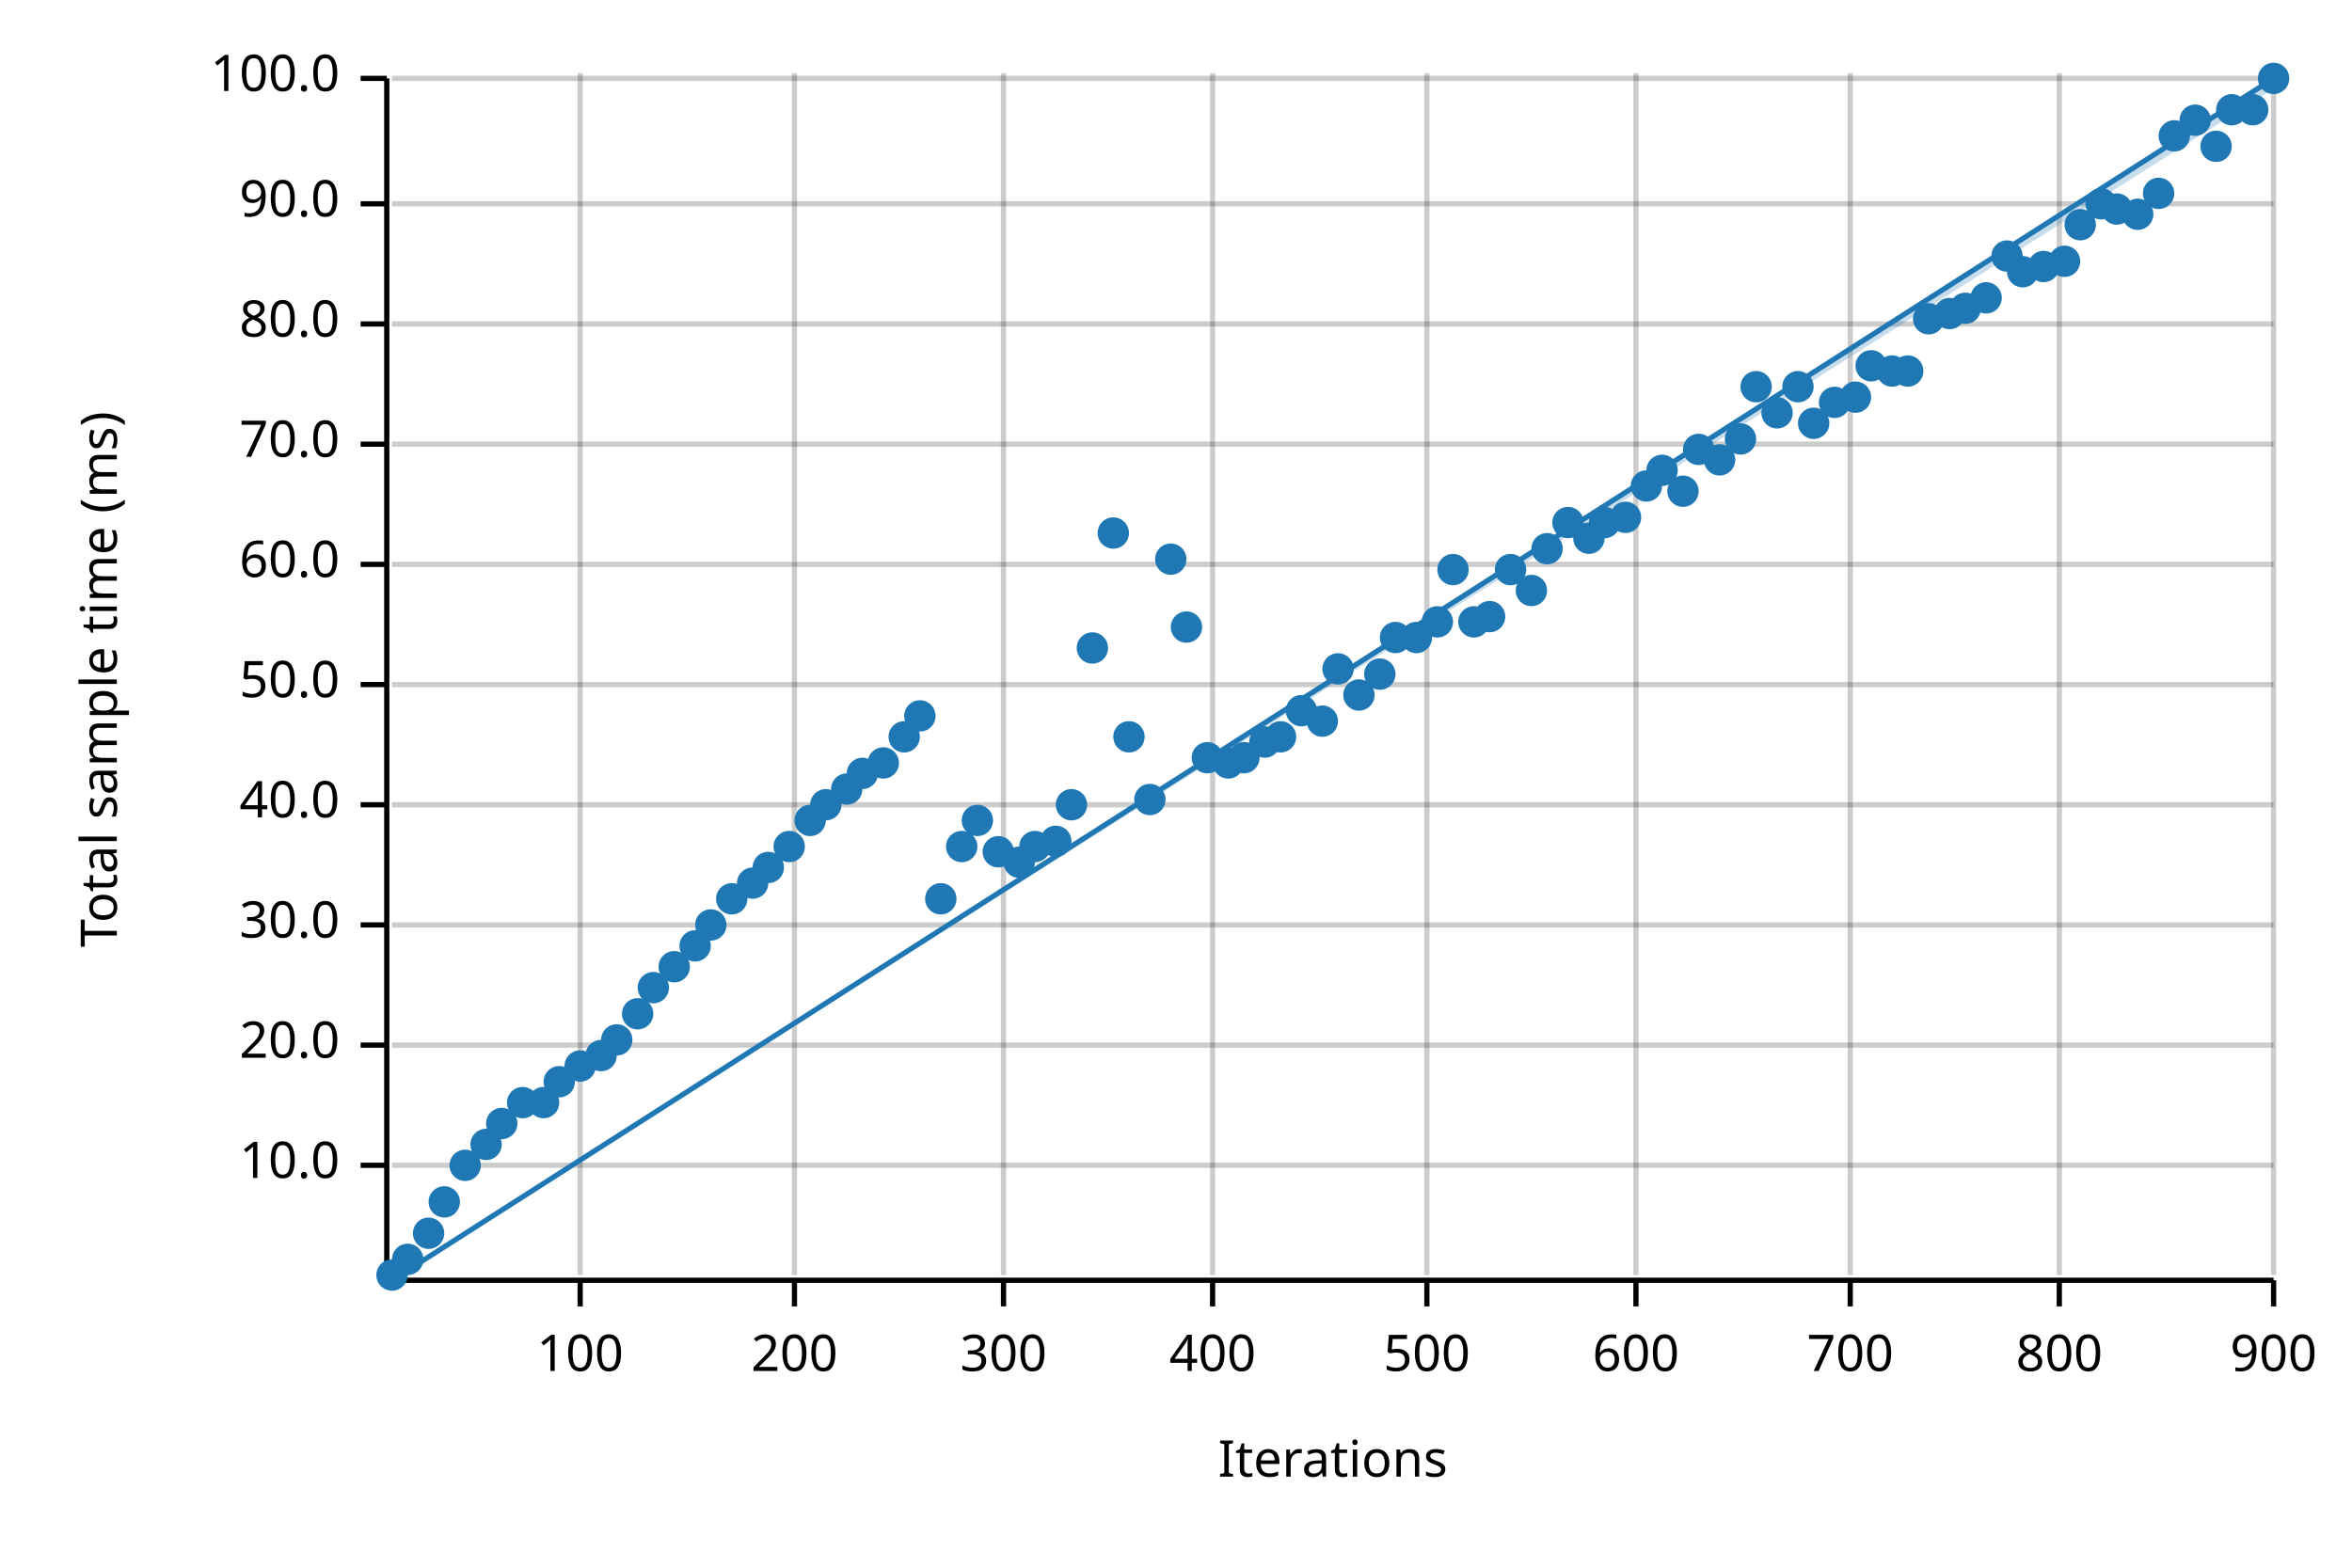
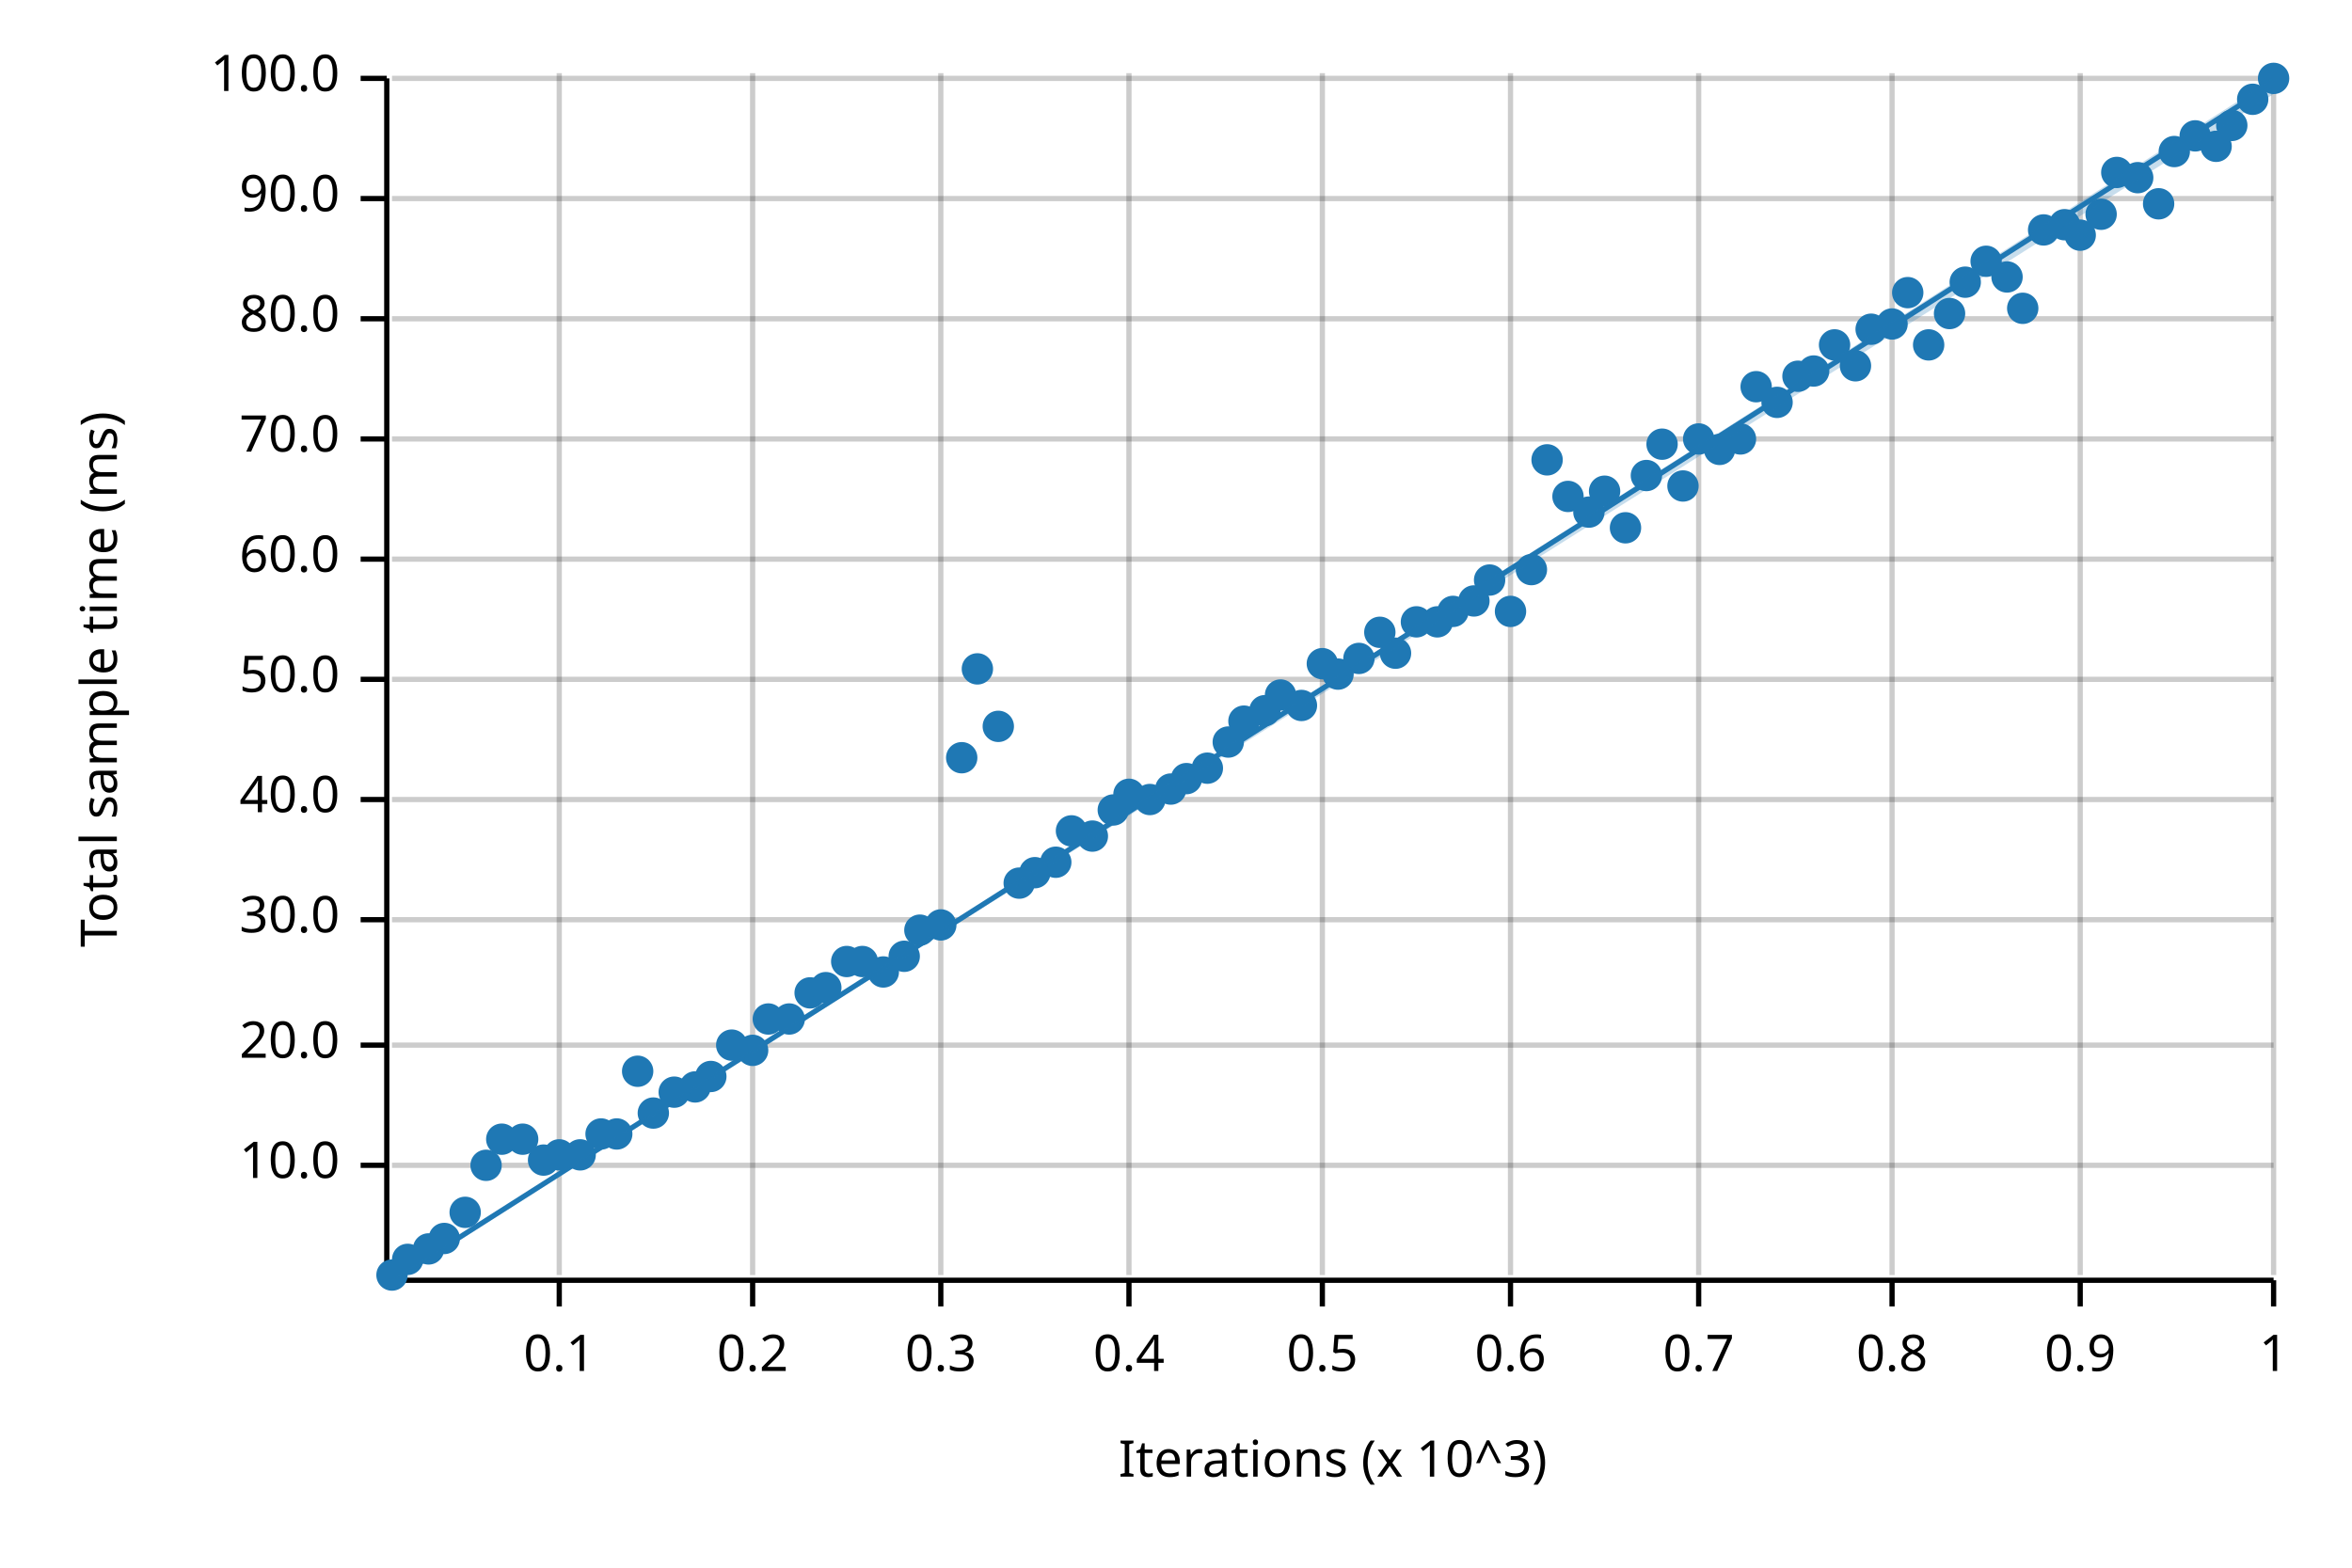
<svg xmlns="http://www.w3.org/2000/svg" width="450" height="300">
  <text x="15" y="130" dy="0.76em" text-anchor="middle" font-family="sans-serif" font-size="9.677" opacity="1" fill="#000000" transform="rotate(270, 15, 130)">
Total sample time (ms)
</text>
  <text x="255" y="285" dy="-0.5ex" text-anchor="middle" font-family="sans-serif" font-size="9.677" opacity="1" fill="#000000">
- Iterations
- </text>
-   <line opacity="0.2" stroke="#000000" stroke-width="1" x1="111" y1="244" x2="111" y2="14" />
-   <line opacity="0.2" stroke="#000000" stroke-width="1" x1="152" y1="244" x2="152" y2="14" />
-   <line opacity="0.2" stroke="#000000" stroke-width="1" x1="192" y1="244" x2="192" y2="14" />
-   <line opacity="0.2" stroke="#000000" stroke-width="1" x1="232" y1="244" x2="232" y2="14" />
-   <line opacity="0.2" stroke="#000000" stroke-width="1" x1="273" y1="244" x2="273" y2="14" />
-   <line opacity="0.2" stroke="#000000" stroke-width="1" x1="313" y1="244" x2="313" y2="14" />
-   <line opacity="0.2" stroke="#000000" stroke-width="1" x1="354" y1="244" x2="354" y2="14" />
-   <line opacity="0.2" stroke="#000000" stroke-width="1" x1="394" y1="244" x2="394" y2="14" />
+ Iterations (x 10^3)
+ </text>
+   <line opacity="0.2" stroke="#000000" stroke-width="1" x1="107" y1="244" x2="107" y2="14" />
+   <line opacity="0.2" stroke="#000000" stroke-width="1" x1="144" y1="244" x2="144" y2="14" />
+   <line opacity="0.2" stroke="#000000" stroke-width="1" x1="180" y1="244" x2="180" y2="14" />
+   <line opacity="0.2" stroke="#000000" stroke-width="1" x1="216" y1="244" x2="216" y2="14" />
+   <line opacity="0.2" stroke="#000000" stroke-width="1" x1="253" y1="244" x2="253" y2="14" />
+   <line opacity="0.2" stroke="#000000" stroke-width="1" x1="289" y1="244" x2="289" y2="14" />
+   <line opacity="0.2" stroke="#000000" stroke-width="1" x1="325" y1="244" x2="325" y2="14" />
+   <line opacity="0.2" stroke="#000000" stroke-width="1" x1="362" y1="244" x2="362" y2="14" />
+   <line opacity="0.2" stroke="#000000" stroke-width="1" x1="398" y1="244" x2="398" y2="14" />
  <line opacity="0.2" stroke="#000000" stroke-width="1" x1="435" y1="244" x2="435" y2="14" />
  <line opacity="0.2" stroke="#000000" stroke-width="1" x1="75" y1="223" x2="435" y2="223" />
  <line opacity="0.2" stroke="#000000" stroke-width="1" x1="75" y1="200" x2="435" y2="200" />
-   <line opacity="0.2" stroke="#000000" stroke-width="1" x1="75" y1="177" x2="435" y2="177" />
-   <line opacity="0.2" stroke="#000000" stroke-width="1" x1="75" y1="154" x2="435" y2="154" />
-   <line opacity="0.2" stroke="#000000" stroke-width="1" x1="75" y1="131" x2="435" y2="131" />
-   <line opacity="0.2" stroke="#000000" stroke-width="1" x1="75" y1="108" x2="435" y2="108" />
-   <line opacity="0.2" stroke="#000000" stroke-width="1" x1="75" y1="85" x2="435" y2="85" />
-   <line opacity="0.2" stroke="#000000" stroke-width="1" x1="75" y1="62" x2="435" y2="62" />
-   <line opacity="0.2" stroke="#000000" stroke-width="1" x1="75" y1="39" x2="435" y2="39" />
+   <line opacity="0.2" stroke="#000000" stroke-width="1" x1="75" y1="176" x2="435" y2="176" />
+   <line opacity="0.2" stroke="#000000" stroke-width="1" x1="75" y1="153" x2="435" y2="153" />
+   <line opacity="0.2" stroke="#000000" stroke-width="1" x1="75" y1="130" x2="435" y2="130" />
+   <line opacity="0.2" stroke="#000000" stroke-width="1" x1="75" y1="107" x2="435" y2="107" />
+   <line opacity="0.2" stroke="#000000" stroke-width="1" x1="75" y1="84" x2="435" y2="84" />
+   <line opacity="0.2" stroke="#000000" stroke-width="1" x1="75" y1="61" x2="435" y2="61" />
+   <line opacity="0.2" stroke="#000000" stroke-width="1" x1="75" y1="38" x2="435" y2="38" />
  <line opacity="0.2" stroke="#000000" stroke-width="1" x1="75" y1="15" x2="435" y2="15" />
  <polyline fill="none" opacity="1" stroke="#000000" stroke-width="1" points="74,15 74,245 " />
  <text x="65" y="223" dy="0.5ex" text-anchor="end" font-family="sans-serif" font-size="9.677" opacity="1" fill="#000000">
10.0
</text>
  <polyline fill="none" opacity="1" stroke="#000000" stroke-width="1" points="69,223 74,223 " />
  <text x="65" y="200" dy="0.5ex" text-anchor="end" font-family="sans-serif" font-size="9.677" opacity="1" fill="#000000">
20.0
</text>
  <polyline fill="none" opacity="1" stroke="#000000" stroke-width="1" points="69,200 74,200 " />
-   <text x="65" y="177" dy="0.5ex" text-anchor="end" font-family="sans-serif" font-size="9.677" opacity="1" fill="#000000">
+   <text x="65" y="176" dy="0.5ex" text-anchor="end" font-family="sans-serif" font-size="9.677" opacity="1" fill="#000000">
30.0
</text>
-   <polyline fill="none" opacity="1" stroke="#000000" stroke-width="1" points="69,177 74,177 " />
-   <text x="65" y="154" dy="0.5ex" text-anchor="end" font-family="sans-serif" font-size="9.677" opacity="1" fill="#000000">
+   <polyline fill="none" opacity="1" stroke="#000000" stroke-width="1" points="69,176 74,176 " />
+   <text x="65" y="153" dy="0.5ex" text-anchor="end" font-family="sans-serif" font-size="9.677" opacity="1" fill="#000000">
40.0
</text>
-   <polyline fill="none" opacity="1" stroke="#000000" stroke-width="1" points="69,154 74,154 " />
-   <text x="65" y="131" dy="0.5ex" text-anchor="end" font-family="sans-serif" font-size="9.677" opacity="1" fill="#000000">
+   <polyline fill="none" opacity="1" stroke="#000000" stroke-width="1" points="69,153 74,153 " />
+   <text x="65" y="130" dy="0.5ex" text-anchor="end" font-family="sans-serif" font-size="9.677" opacity="1" fill="#000000">
50.0
</text>
-   <polyline fill="none" opacity="1" stroke="#000000" stroke-width="1" points="69,131 74,131 " />
-   <text x="65" y="108" dy="0.5ex" text-anchor="end" font-family="sans-serif" font-size="9.677" opacity="1" fill="#000000">
+   <polyline fill="none" opacity="1" stroke="#000000" stroke-width="1" points="69,130 74,130 " />
+   <text x="65" y="107" dy="0.5ex" text-anchor="end" font-family="sans-serif" font-size="9.677" opacity="1" fill="#000000">
60.0
</text>
-   <polyline fill="none" opacity="1" stroke="#000000" stroke-width="1" points="69,108 74,108 " />
-   <text x="65" y="85" dy="0.5ex" text-anchor="end" font-family="sans-serif" font-size="9.677" opacity="1" fill="#000000">
+   <polyline fill="none" opacity="1" stroke="#000000" stroke-width="1" points="69,107 74,107 " />
+   <text x="65" y="84" dy="0.5ex" text-anchor="end" font-family="sans-serif" font-size="9.677" opacity="1" fill="#000000">
70.0
</text>
-   <polyline fill="none" opacity="1" stroke="#000000" stroke-width="1" points="69,85 74,85 " />
-   <text x="65" y="62" dy="0.5ex" text-anchor="end" font-family="sans-serif" font-size="9.677" opacity="1" fill="#000000">
+   <polyline fill="none" opacity="1" stroke="#000000" stroke-width="1" points="69,84 74,84 " />
+   <text x="65" y="61" dy="0.5ex" text-anchor="end" font-family="sans-serif" font-size="9.677" opacity="1" fill="#000000">
80.0
</text>
-   <polyline fill="none" opacity="1" stroke="#000000" stroke-width="1" points="69,62 74,62 " />
-   <text x="65" y="39" dy="0.5ex" text-anchor="end" font-family="sans-serif" font-size="9.677" opacity="1" fill="#000000">
+   <polyline fill="none" opacity="1" stroke="#000000" stroke-width="1" points="69,61 74,61 " />
+   <text x="65" y="38" dy="0.5ex" text-anchor="end" font-family="sans-serif" font-size="9.677" opacity="1" fill="#000000">
90.0
</text>
-   <polyline fill="none" opacity="1" stroke="#000000" stroke-width="1" points="69,39 74,39 " />
+   <polyline fill="none" opacity="1" stroke="#000000" stroke-width="1" points="69,38 74,38 " />
  <text x="65" y="15" dy="0.5ex" text-anchor="end" font-family="sans-serif" font-size="9.677" opacity="1" fill="#000000">
100.0
</text>
  <polyline fill="none" opacity="1" stroke="#000000" stroke-width="1" points="69,15 74,15 " />
  <polyline fill="none" opacity="1" stroke="#000000" stroke-width="1" points="75,245 435,245 " />
-   <text x="111" y="255" dy="0.76em" text-anchor="middle" font-family="sans-serif" font-size="9.677" opacity="1" fill="#000000">
- 100
- </text>
-   <polyline fill="none" opacity="1" stroke="#000000" stroke-width="1" points="111,245 111,250 " />
-   <text x="152" y="255" dy="0.76em" text-anchor="middle" font-family="sans-serif" font-size="9.677" opacity="1" fill="#000000">
- 200
- </text>
-   <polyline fill="none" opacity="1" stroke="#000000" stroke-width="1" points="152,245 152,250 " />
-   <text x="192" y="255" dy="0.76em" text-anchor="middle" font-family="sans-serif" font-size="9.677" opacity="1" fill="#000000">
- 300
- </text>
-   <polyline fill="none" opacity="1" stroke="#000000" stroke-width="1" points="192,245 192,250 " />
-   <text x="232" y="255" dy="0.76em" text-anchor="middle" font-family="sans-serif" font-size="9.677" opacity="1" fill="#000000">
- 400
- </text>
-   <polyline fill="none" opacity="1" stroke="#000000" stroke-width="1" points="232,245 232,250 " />
-   <text x="273" y="255" dy="0.76em" text-anchor="middle" font-family="sans-serif" font-size="9.677" opacity="1" fill="#000000">
- 500
- </text>
-   <polyline fill="none" opacity="1" stroke="#000000" stroke-width="1" points="273,245 273,250 " />
-   <text x="313" y="255" dy="0.76em" text-anchor="middle" font-family="sans-serif" font-size="9.677" opacity="1" fill="#000000">
- 600
- </text>
-   <polyline fill="none" opacity="1" stroke="#000000" stroke-width="1" points="313,245 313,250 " />
-   <text x="354" y="255" dy="0.76em" text-anchor="middle" font-family="sans-serif" font-size="9.677" opacity="1" fill="#000000">
- 700
- </text>
-   <polyline fill="none" opacity="1" stroke="#000000" stroke-width="1" points="354,245 354,250 " />
-   <text x="394" y="255" dy="0.76em" text-anchor="middle" font-family="sans-serif" font-size="9.677" opacity="1" fill="#000000">
- 800
- </text>
-   <polyline fill="none" opacity="1" stroke="#000000" stroke-width="1" points="394,245 394,250 " />
+   <text x="107" y="255" dy="0.76em" text-anchor="middle" font-family="sans-serif" font-size="9.677" opacity="1" fill="#000000">
+ 0.1
+ </text>
+   <polyline fill="none" opacity="1" stroke="#000000" stroke-width="1" points="107,245 107,250 " />
+   <text x="144" y="255" dy="0.76em" text-anchor="middle" font-family="sans-serif" font-size="9.677" opacity="1" fill="#000000">
+ 0.2
+ </text>
+   <polyline fill="none" opacity="1" stroke="#000000" stroke-width="1" points="144,245 144,250 " />
+   <text x="180" y="255" dy="0.76em" text-anchor="middle" font-family="sans-serif" font-size="9.677" opacity="1" fill="#000000">
+ 0.3
+ </text>
+   <polyline fill="none" opacity="1" stroke="#000000" stroke-width="1" points="180,245 180,250 " />
+   <text x="216" y="255" dy="0.76em" text-anchor="middle" font-family="sans-serif" font-size="9.677" opacity="1" fill="#000000">
+ 0.4
+ </text>
+   <polyline fill="none" opacity="1" stroke="#000000" stroke-width="1" points="216,245 216,250 " />
+   <text x="253" y="255" dy="0.76em" text-anchor="middle" font-family="sans-serif" font-size="9.677" opacity="1" fill="#000000">
+ 0.5
+ </text>
+   <polyline fill="none" opacity="1" stroke="#000000" stroke-width="1" points="253,245 253,250 " />
+   <text x="289" y="255" dy="0.76em" text-anchor="middle" font-family="sans-serif" font-size="9.677" opacity="1" fill="#000000">
+ 0.6
+ </text>
+   <polyline fill="none" opacity="1" stroke="#000000" stroke-width="1" points="289,245 289,250 " />
+   <text x="325" y="255" dy="0.76em" text-anchor="middle" font-family="sans-serif" font-size="9.677" opacity="1" fill="#000000">
+ 0.7
+ </text>
+   <polyline fill="none" opacity="1" stroke="#000000" stroke-width="1" points="325,245 325,250 " />
+   <text x="362" y="255" dy="0.76em" text-anchor="middle" font-family="sans-serif" font-size="9.677" opacity="1" fill="#000000">
+ 0.8
+ </text>
+   <polyline fill="none" opacity="1" stroke="#000000" stroke-width="1" points="362,245 362,250 " />
+   <text x="398" y="255" dy="0.76em" text-anchor="middle" font-family="sans-serif" font-size="9.677" opacity="1" fill="#000000">
+ 0.9
+ </text>
+   <polyline fill="none" opacity="1" stroke="#000000" stroke-width="1" points="398,245 398,250 " />
  <text x="435" y="255" dy="0.76em" text-anchor="middle" font-family="sans-serif" font-size="9.677" opacity="1" fill="#000000">
- 900
+ 1
</text>
  <polyline fill="none" opacity="1" stroke="#000000" stroke-width="1" points="435,245 435,250 " />
  <circle cx="75" cy="244" r="3" opacity="1" fill="#1F78B4" stroke="none" />
  <circle cx="78" cy="241" r="3" opacity="1" fill="#1F78B4" stroke="none" />
-   <circle cx="82" cy="236" r="3" opacity="1" fill="#1F78B4" stroke="none" />
-   <circle cx="85" cy="230" r="3" opacity="1" fill="#1F78B4" stroke="none" />
-   <circle cx="89" cy="223" r="3" opacity="1" fill="#1F78B4" stroke="none" />
-   <circle cx="93" cy="219" r="3" opacity="1" fill="#1F78B4" stroke="none" />
-   <circle cx="96" cy="215" r="3" opacity="1" fill="#1F78B4" stroke="none" />
-   <circle cx="100" cy="211" r="3" opacity="1" fill="#1F78B4" stroke="none" />
-   <circle cx="104" cy="211" r="3" opacity="1" fill="#1F78B4" stroke="none" />
-   <circle cx="107" cy="207" r="3" opacity="1" fill="#1F78B4" stroke="none" />
-   <circle cx="111" cy="204" r="3" opacity="1" fill="#1F78B4" stroke="none" />
-   <circle cx="115" cy="202" r="3" opacity="1" fill="#1F78B4" stroke="none" />
-   <circle cx="118" cy="199" r="3" opacity="1" fill="#1F78B4" stroke="none" />
-   <circle cx="122" cy="194" r="3" opacity="1" fill="#1F78B4" stroke="none" />
-   <circle cx="125" cy="189" r="3" opacity="1" fill="#1F78B4" stroke="none" />
-   <circle cx="129" cy="185" r="3" opacity="1" fill="#1F78B4" stroke="none" />
-   <circle cx="133" cy="181" r="3" opacity="1" fill="#1F78B4" stroke="none" />
-   <circle cx="136" cy="177" r="3" opacity="1" fill="#1F78B4" stroke="none" />
-   <circle cx="140" cy="172" r="3" opacity="1" fill="#1F78B4" stroke="none" />
-   <circle cx="144" cy="169" r="3" opacity="1" fill="#1F78B4" stroke="none" />
-   <circle cx="147" cy="166" r="3" opacity="1" fill="#1F78B4" stroke="none" />
-   <circle cx="151" cy="162" r="3" opacity="1" fill="#1F78B4" stroke="none" />
-   <circle cx="155" cy="157" r="3" opacity="1" fill="#1F78B4" stroke="none" />
-   <circle cx="158" cy="154" r="3" opacity="1" fill="#1F78B4" stroke="none" />
-   <circle cx="162" cy="151" r="3" opacity="1" fill="#1F78B4" stroke="none" />
-   <circle cx="165" cy="148" r="3" opacity="1" fill="#1F78B4" stroke="none" />
-   <circle cx="169" cy="146" r="3" opacity="1" fill="#1F78B4" stroke="none" />
-   <circle cx="173" cy="141" r="3" opacity="1" fill="#1F78B4" stroke="none" />
-   <circle cx="176" cy="137" r="3" opacity="1" fill="#1F78B4" stroke="none" />
-   <circle cx="180" cy="172" r="3" opacity="1" fill="#1F78B4" stroke="none" />
-   <circle cx="184" cy="162" r="3" opacity="1" fill="#1F78B4" stroke="none" />
-   <circle cx="187" cy="157" r="3" opacity="1" fill="#1F78B4" stroke="none" />
-   <circle cx="191" cy="163" r="3" opacity="1" fill="#1F78B4" stroke="none" />
-   <circle cx="195" cy="165" r="3" opacity="1" fill="#1F78B4" stroke="none" />
-   <circle cx="198" cy="162" r="3" opacity="1" fill="#1F78B4" stroke="none" />
-   <circle cx="202" cy="161" r="3" opacity="1" fill="#1F78B4" stroke="none" />
-   <circle cx="205" cy="154" r="3" opacity="1" fill="#1F78B4" stroke="none" />
-   <circle cx="209" cy="124" r="3" opacity="1" fill="#1F78B4" stroke="none" />
-   <circle cx="213" cy="102" r="3" opacity="1" fill="#1F78B4" stroke="none" />
-   <circle cx="216" cy="141" r="3" opacity="1" fill="#1F78B4" stroke="none" />
+   <circle cx="82" cy="239" r="3" opacity="1" fill="#1F78B4" stroke="none" />
+   <circle cx="85" cy="237" r="3" opacity="1" fill="#1F78B4" stroke="none" />
+   <circle cx="89" cy="232" r="3" opacity="1" fill="#1F78B4" stroke="none" />
+   <circle cx="93" cy="223" r="3" opacity="1" fill="#1F78B4" stroke="none" />
+   <circle cx="96" cy="218" r="3" opacity="1" fill="#1F78B4" stroke="none" />
+   <circle cx="100" cy="218" r="3" opacity="1" fill="#1F78B4" stroke="none" />
+   <circle cx="104" cy="222" r="3" opacity="1" fill="#1F78B4" stroke="none" />
+   <circle cx="107" cy="221" r="3" opacity="1" fill="#1F78B4" stroke="none" />
+   <circle cx="111" cy="221" r="3" opacity="1" fill="#1F78B4" stroke="none" />
+   <circle cx="115" cy="217" r="3" opacity="1" fill="#1F78B4" stroke="none" />
+   <circle cx="118" cy="217" r="3" opacity="1" fill="#1F78B4" stroke="none" />
+   <circle cx="122" cy="205" r="3" opacity="1" fill="#1F78B4" stroke="none" />
+   <circle cx="125" cy="213" r="3" opacity="1" fill="#1F78B4" stroke="none" />
+   <circle cx="129" cy="209" r="3" opacity="1" fill="#1F78B4" stroke="none" />
+   <circle cx="133" cy="208" r="3" opacity="1" fill="#1F78B4" stroke="none" />
+   <circle cx="136" cy="206" r="3" opacity="1" fill="#1F78B4" stroke="none" />
+   <circle cx="140" cy="200" r="3" opacity="1" fill="#1F78B4" stroke="none" />
+   <circle cx="144" cy="201" r="3" opacity="1" fill="#1F78B4" stroke="none" />
+   <circle cx="147" cy="195" r="3" opacity="1" fill="#1F78B4" stroke="none" />
+   <circle cx="151" cy="195" r="3" opacity="1" fill="#1F78B4" stroke="none" />
+   <circle cx="155" cy="190" r="3" opacity="1" fill="#1F78B4" stroke="none" />
+   <circle cx="158" cy="189" r="3" opacity="1" fill="#1F78B4" stroke="none" />
+   <circle cx="162" cy="184" r="3" opacity="1" fill="#1F78B4" stroke="none" />
+   <circle cx="165" cy="184" r="3" opacity="1" fill="#1F78B4" stroke="none" />
+   <circle cx="169" cy="186" r="3" opacity="1" fill="#1F78B4" stroke="none" />
+   <circle cx="173" cy="183" r="3" opacity="1" fill="#1F78B4" stroke="none" />
+   <circle cx="176" cy="178" r="3" opacity="1" fill="#1F78B4" stroke="none" />
+   <circle cx="180" cy="177" r="3" opacity="1" fill="#1F78B4" stroke="none" />
+   <circle cx="184" cy="145" r="3" opacity="1" fill="#1F78B4" stroke="none" />
+   <circle cx="187" cy="128" r="3" opacity="1" fill="#1F78B4" stroke="none" />
+   <circle cx="191" cy="139" r="3" opacity="1" fill="#1F78B4" stroke="none" />
+   <circle cx="195" cy="169" r="3" opacity="1" fill="#1F78B4" stroke="none" />
+   <circle cx="198" cy="167" r="3" opacity="1" fill="#1F78B4" stroke="none" />
+   <circle cx="202" cy="165" r="3" opacity="1" fill="#1F78B4" stroke="none" />
+   <circle cx="205" cy="159" r="3" opacity="1" fill="#1F78B4" stroke="none" />
+   <circle cx="209" cy="160" r="3" opacity="1" fill="#1F78B4" stroke="none" />
+   <circle cx="213" cy="155" r="3" opacity="1" fill="#1F78B4" stroke="none" />
+   <circle cx="216" cy="152" r="3" opacity="1" fill="#1F78B4" stroke="none" />
  <circle cx="220" cy="153" r="3" opacity="1" fill="#1F78B4" stroke="none" />
-   <circle cx="224" cy="107" r="3" opacity="1" fill="#1F78B4" stroke="none" />
-   <circle cx="227" cy="120" r="3" opacity="1" fill="#1F78B4" stroke="none" />
-   <circle cx="231" cy="145" r="3" opacity="1" fill="#1F78B4" stroke="none" />
-   <circle cx="235" cy="146" r="3" opacity="1" fill="#1F78B4" stroke="none" />
-   <circle cx="238" cy="145" r="3" opacity="1" fill="#1F78B4" stroke="none" />
-   <circle cx="242" cy="142" r="3" opacity="1" fill="#1F78B4" stroke="none" />
-   <circle cx="245" cy="141" r="3" opacity="1" fill="#1F78B4" stroke="none" />
-   <circle cx="249" cy="136" r="3" opacity="1" fill="#1F78B4" stroke="none" />
-   <circle cx="253" cy="138" r="3" opacity="1" fill="#1F78B4" stroke="none" />
-   <circle cx="256" cy="128" r="3" opacity="1" fill="#1F78B4" stroke="none" />
-   <circle cx="260" cy="133" r="3" opacity="1" fill="#1F78B4" stroke="none" />
-   <circle cx="264" cy="129" r="3" opacity="1" fill="#1F78B4" stroke="none" />
-   <circle cx="267" cy="122" r="3" opacity="1" fill="#1F78B4" stroke="none" />
-   <circle cx="271" cy="122" r="3" opacity="1" fill="#1F78B4" stroke="none" />
+   <circle cx="224" cy="151" r="3" opacity="1" fill="#1F78B4" stroke="none" />
+   <circle cx="227" cy="149" r="3" opacity="1" fill="#1F78B4" stroke="none" />
+   <circle cx="231" cy="147" r="3" opacity="1" fill="#1F78B4" stroke="none" />
+   <circle cx="235" cy="142" r="3" opacity="1" fill="#1F78B4" stroke="none" />
+   <circle cx="238" cy="138" r="3" opacity="1" fill="#1F78B4" stroke="none" />
+   <circle cx="242" cy="136" r="3" opacity="1" fill="#1F78B4" stroke="none" />
+   <circle cx="245" cy="133" r="3" opacity="1" fill="#1F78B4" stroke="none" />
+   <circle cx="249" cy="135" r="3" opacity="1" fill="#1F78B4" stroke="none" />
+   <circle cx="253" cy="127" r="3" opacity="1" fill="#1F78B4" stroke="none" />
+   <circle cx="256" cy="129" r="3" opacity="1" fill="#1F78B4" stroke="none" />
+   <circle cx="260" cy="126" r="3" opacity="1" fill="#1F78B4" stroke="none" />
+   <circle cx="264" cy="121" r="3" opacity="1" fill="#1F78B4" stroke="none" />
+   <circle cx="267" cy="125" r="3" opacity="1" fill="#1F78B4" stroke="none" />
+   <circle cx="271" cy="119" r="3" opacity="1" fill="#1F78B4" stroke="none" />
  <circle cx="275" cy="119" r="3" opacity="1" fill="#1F78B4" stroke="none" />
-   <circle cx="278" cy="109" r="3" opacity="1" fill="#1F78B4" stroke="none" />
-   <circle cx="282" cy="119" r="3" opacity="1" fill="#1F78B4" stroke="none" />
-   <circle cx="285" cy="118" r="3" opacity="1" fill="#1F78B4" stroke="none" />
-   <circle cx="289" cy="109" r="3" opacity="1" fill="#1F78B4" stroke="none" />
-   <circle cx="293" cy="113" r="3" opacity="1" fill="#1F78B4" stroke="none" />
-   <circle cx="296" cy="105" r="3" opacity="1" fill="#1F78B4" stroke="none" />
-   <circle cx="300" cy="100" r="3" opacity="1" fill="#1F78B4" stroke="none" />
-   <circle cx="304" cy="103" r="3" opacity="1" fill="#1F78B4" stroke="none" />
-   <circle cx="307" cy="100" r="3" opacity="1" fill="#1F78B4" stroke="none" />
-   <circle cx="311" cy="99" r="3" opacity="1" fill="#1F78B4" stroke="none" />
-   <circle cx="315" cy="93" r="3" opacity="1" fill="#1F78B4" stroke="none" />
-   <circle cx="318" cy="90" r="3" opacity="1" fill="#1F78B4" stroke="none" />
-   <circle cx="322" cy="94" r="3" opacity="1" fill="#1F78B4" stroke="none" />
-   <circle cx="325" cy="86" r="3" opacity="1" fill="#1F78B4" stroke="none" />
-   <circle cx="329" cy="88" r="3" opacity="1" fill="#1F78B4" stroke="none" />
+   <circle cx="278" cy="117" r="3" opacity="1" fill="#1F78B4" stroke="none" />
+   <circle cx="282" cy="115" r="3" opacity="1" fill="#1F78B4" stroke="none" />
+   <circle cx="285" cy="111" r="3" opacity="1" fill="#1F78B4" stroke="none" />
+   <circle cx="289" cy="117" r="3" opacity="1" fill="#1F78B4" stroke="none" />
+   <circle cx="293" cy="109" r="3" opacity="1" fill="#1F78B4" stroke="none" />
+   <circle cx="296" cy="88" r="3" opacity="1" fill="#1F78B4" stroke="none" />
+   <circle cx="300" cy="95" r="3" opacity="1" fill="#1F78B4" stroke="none" />
+   <circle cx="304" cy="98" r="3" opacity="1" fill="#1F78B4" stroke="none" />
+   <circle cx="307" cy="94" r="3" opacity="1" fill="#1F78B4" stroke="none" />
+   <circle cx="311" cy="101" r="3" opacity="1" fill="#1F78B4" stroke="none" />
+   <circle cx="315" cy="91" r="3" opacity="1" fill="#1F78B4" stroke="none" />
+   <circle cx="318" cy="85" r="3" opacity="1" fill="#1F78B4" stroke="none" />
+   <circle cx="322" cy="93" r="3" opacity="1" fill="#1F78B4" stroke="none" />
+   <circle cx="325" cy="84" r="3" opacity="1" fill="#1F78B4" stroke="none" />
+   <circle cx="329" cy="86" r="3" opacity="1" fill="#1F78B4" stroke="none" />
  <circle cx="333" cy="84" r="3" opacity="1" fill="#1F78B4" stroke="none" />
  <circle cx="336" cy="74" r="3" opacity="1" fill="#1F78B4" stroke="none" />
-   <circle cx="340" cy="79" r="3" opacity="1" fill="#1F78B4" stroke="none" />
-   <circle cx="344" cy="74" r="3" opacity="1" fill="#1F78B4" stroke="none" />
-   <circle cx="347" cy="81" r="3" opacity="1" fill="#1F78B4" stroke="none" />
-   <circle cx="351" cy="77" r="3" opacity="1" fill="#1F78B4" stroke="none" />
-   <circle cx="355" cy="76" r="3" opacity="1" fill="#1F78B4" stroke="none" />
-   <circle cx="358" cy="70" r="3" opacity="1" fill="#1F78B4" stroke="none" />
-   <circle cx="362" cy="71" r="3" opacity="1" fill="#1F78B4" stroke="none" />
-   <circle cx="365" cy="71" r="3" opacity="1" fill="#1F78B4" stroke="none" />
-   <circle cx="369" cy="61" r="3" opacity="1" fill="#1F78B4" stroke="none" />
+   <circle cx="340" cy="77" r="3" opacity="1" fill="#1F78B4" stroke="none" />
+   <circle cx="344" cy="72" r="3" opacity="1" fill="#1F78B4" stroke="none" />
+   <circle cx="347" cy="71" r="3" opacity="1" fill="#1F78B4" stroke="none" />
+   <circle cx="351" cy="66" r="3" opacity="1" fill="#1F78B4" stroke="none" />
+   <circle cx="355" cy="70" r="3" opacity="1" fill="#1F78B4" stroke="none" />
+   <circle cx="358" cy="63" r="3" opacity="1" fill="#1F78B4" stroke="none" />
+   <circle cx="362" cy="62" r="3" opacity="1" fill="#1F78B4" stroke="none" />
+   <circle cx="365" cy="56" r="3" opacity="1" fill="#1F78B4" stroke="none" />
+   <circle cx="369" cy="66" r="3" opacity="1" fill="#1F78B4" stroke="none" />
  <circle cx="373" cy="60" r="3" opacity="1" fill="#1F78B4" stroke="none" />
-   <circle cx="376" cy="59" r="3" opacity="1" fill="#1F78B4" stroke="none" />
-   <circle cx="380" cy="57" r="3" opacity="1" fill="#1F78B4" stroke="none" />
-   <circle cx="384" cy="49" r="3" opacity="1" fill="#1F78B4" stroke="none" />
-   <circle cx="387" cy="52" r="3" opacity="1" fill="#1F78B4" stroke="none" />
-   <circle cx="391" cy="51" r="3" opacity="1" fill="#1F78B4" stroke="none" />
-   <circle cx="395" cy="50" r="3" opacity="1" fill="#1F78B4" stroke="none" />
-   <circle cx="398" cy="43" r="3" opacity="1" fill="#1F78B4" stroke="none" />
-   <circle cx="402" cy="39" r="3" opacity="1" fill="#1F78B4" stroke="none" />
-   <circle cx="405" cy="40" r="3" opacity="1" fill="#1F78B4" stroke="none" />
-   <circle cx="409" cy="41" r="3" opacity="1" fill="#1F78B4" stroke="none" />
-   <circle cx="413" cy="37" r="3" opacity="1" fill="#1F78B4" stroke="none" />
-   <circle cx="416" cy="26" r="3" opacity="1" fill="#1F78B4" stroke="none" />
-   <circle cx="420" cy="23" r="3" opacity="1" fill="#1F78B4" stroke="none" />
+   <circle cx="376" cy="54" r="3" opacity="1" fill="#1F78B4" stroke="none" />
+   <circle cx="380" cy="50" r="3" opacity="1" fill="#1F78B4" stroke="none" />
+   <circle cx="384" cy="53" r="3" opacity="1" fill="#1F78B4" stroke="none" />
+   <circle cx="387" cy="59" r="3" opacity="1" fill="#1F78B4" stroke="none" />
+   <circle cx="391" cy="44" r="3" opacity="1" fill="#1F78B4" stroke="none" />
+   <circle cx="395" cy="43" r="3" opacity="1" fill="#1F78B4" stroke="none" />
+   <circle cx="398" cy="45" r="3" opacity="1" fill="#1F78B4" stroke="none" />
+   <circle cx="402" cy="41" r="3" opacity="1" fill="#1F78B4" stroke="none" />
+   <circle cx="405" cy="33" r="3" opacity="1" fill="#1F78B4" stroke="none" />
+   <circle cx="409" cy="34" r="3" opacity="1" fill="#1F78B4" stroke="none" />
+   <circle cx="413" cy="39" r="3" opacity="1" fill="#1F78B4" stroke="none" />
+   <circle cx="416" cy="29" r="3" opacity="1" fill="#1F78B4" stroke="none" />
+   <circle cx="420" cy="26" r="3" opacity="1" fill="#1F78B4" stroke="none" />
  <circle cx="424" cy="28" r="3" opacity="1" fill="#1F78B4" stroke="none" />
-   <circle cx="427" cy="21" r="3" opacity="1" fill="#1F78B4" stroke="none" />
-   <circle cx="431" cy="21" r="3" opacity="1" fill="#1F78B4" stroke="none" />
+   <circle cx="427" cy="24" r="3" opacity="1" fill="#1F78B4" stroke="none" />
+   <circle cx="431" cy="19" r="3" opacity="1" fill="#1F78B4" stroke="none" />
  <circle cx="435" cy="15" r="3" opacity="1" fill="#1F78B4" stroke="none" />
-   <polyline fill="none" opacity="1" stroke="#1F78B4" stroke-width="1" points="75,245 435,15 " />
-   <polygon opacity="0.25" fill="#1F78B4" points="75,245 435,17 435,15 " />
+   <polyline fill="none" opacity="1" stroke="#1F78B4" stroke-width="1" points="75,245 435,16 " />
+   <polygon opacity="0.25" fill="#1F78B4" points="75,245 435,18 435,15 " />
</svg>
